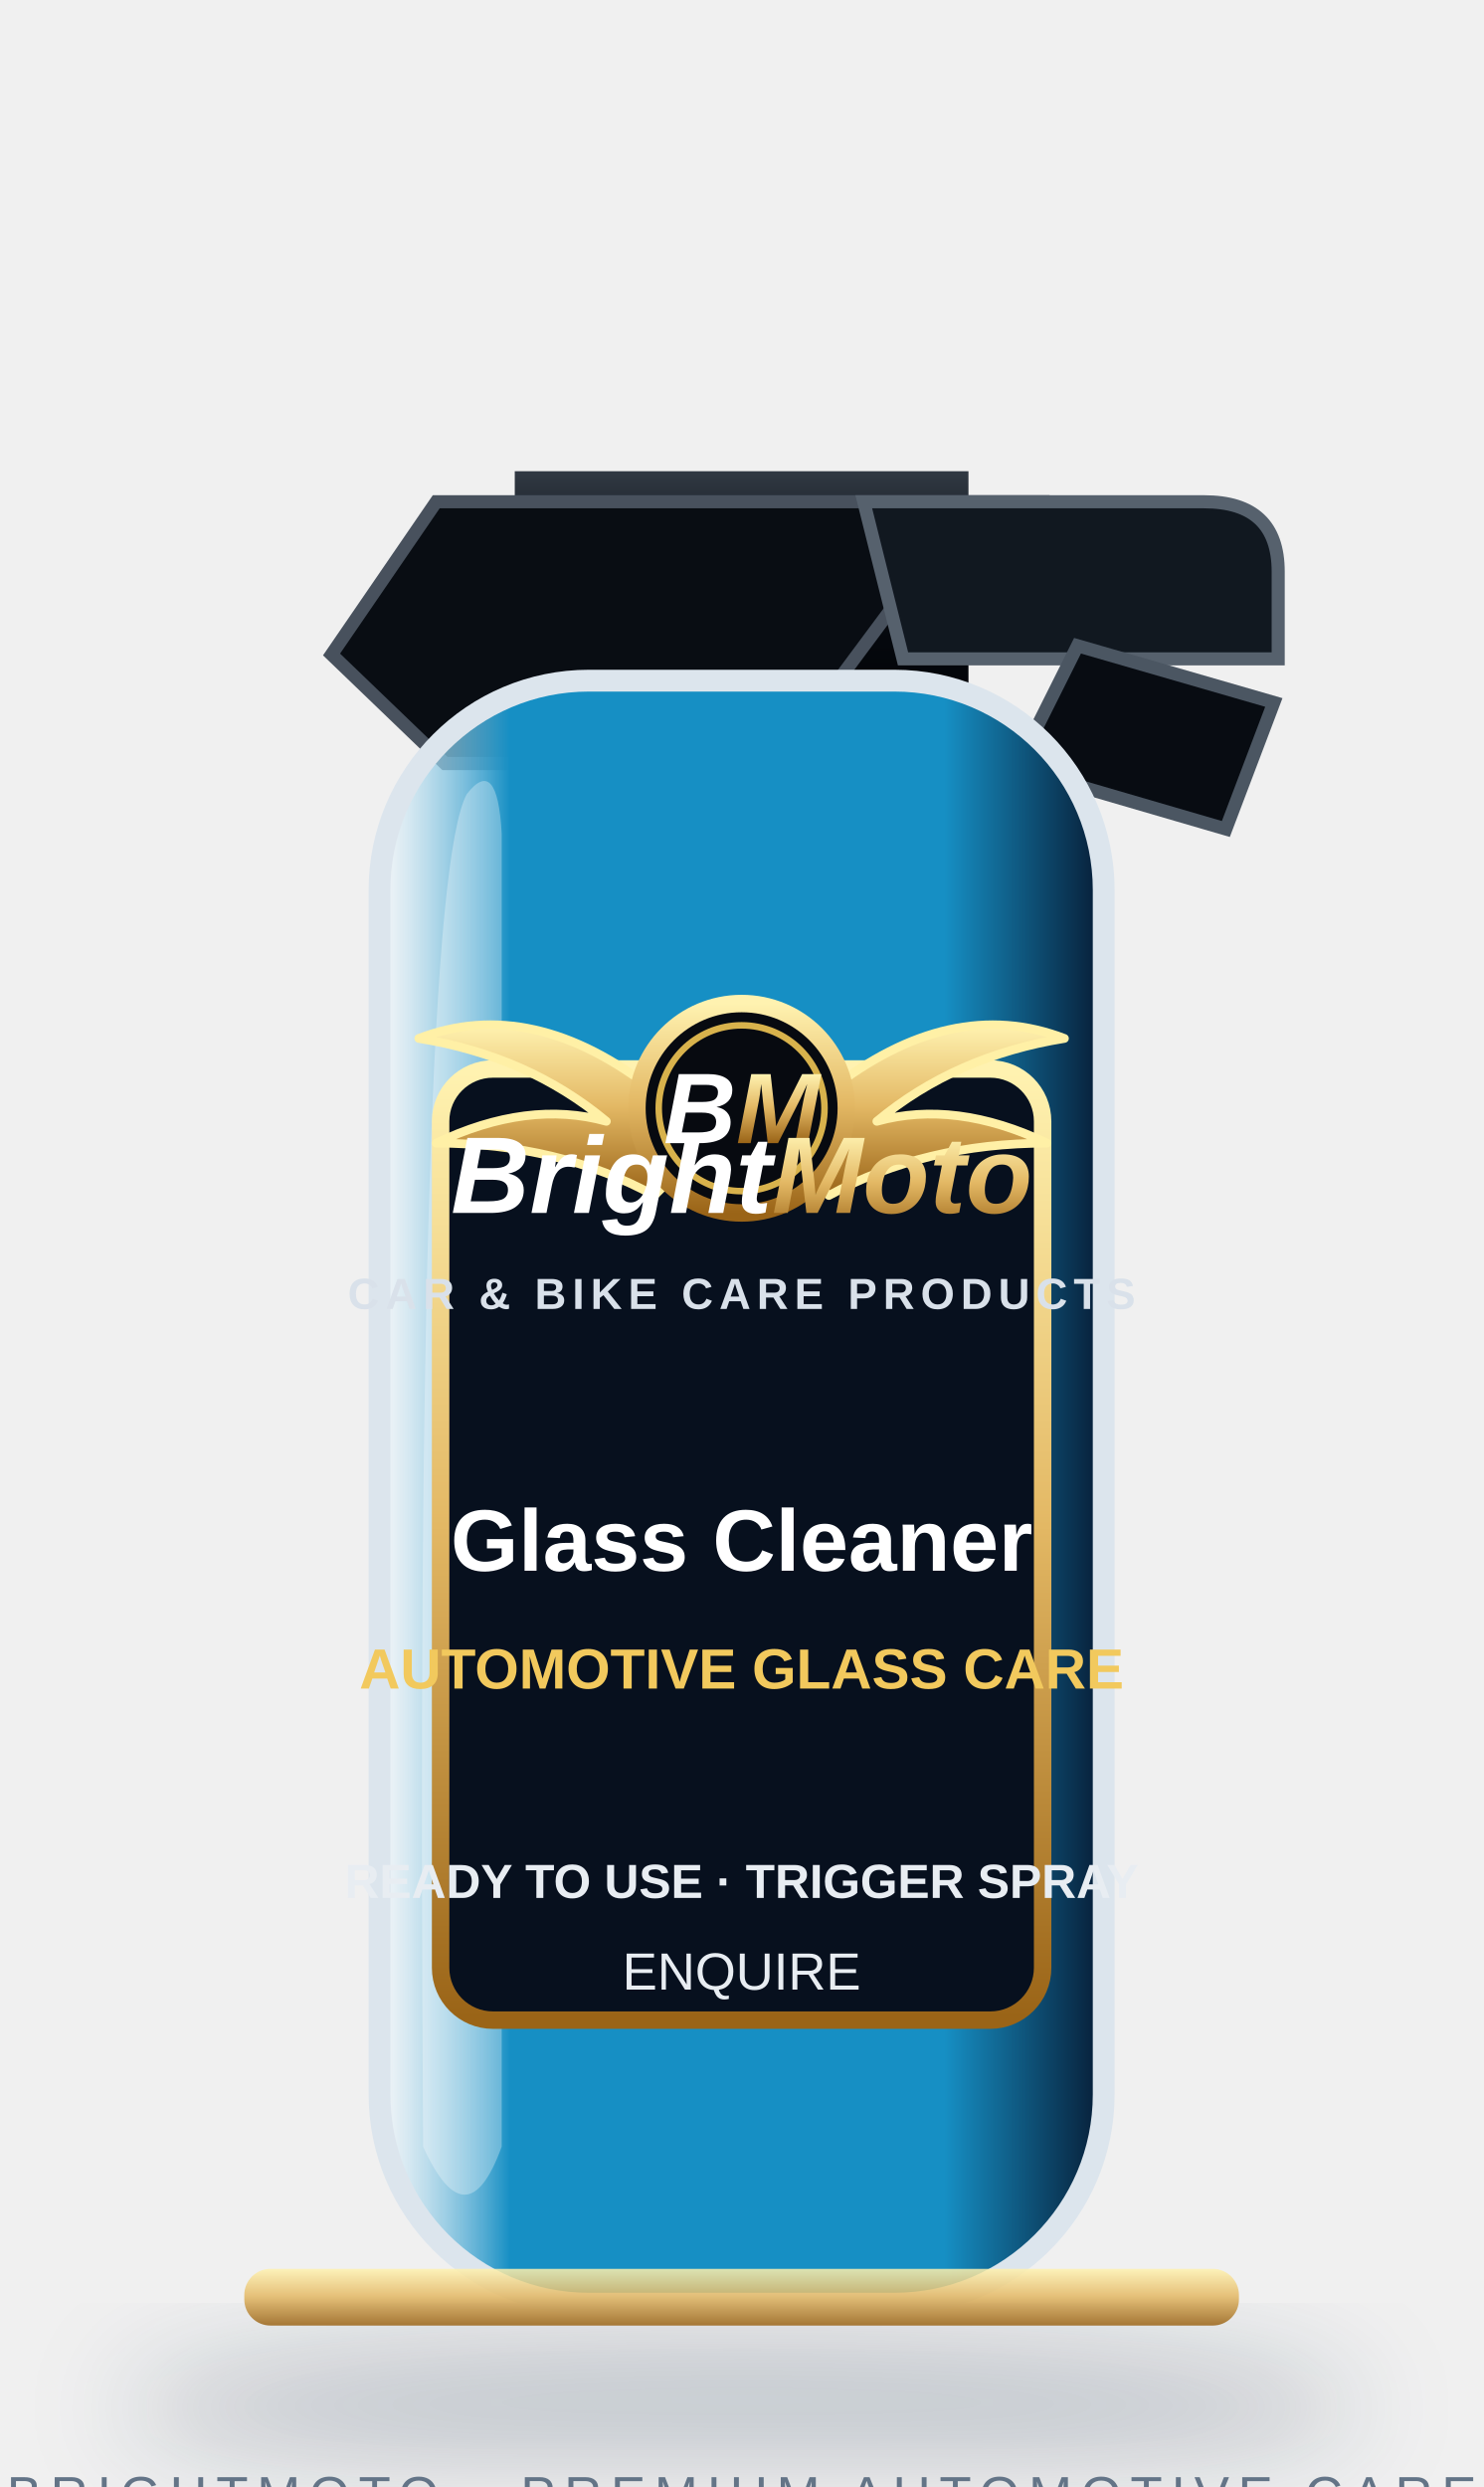
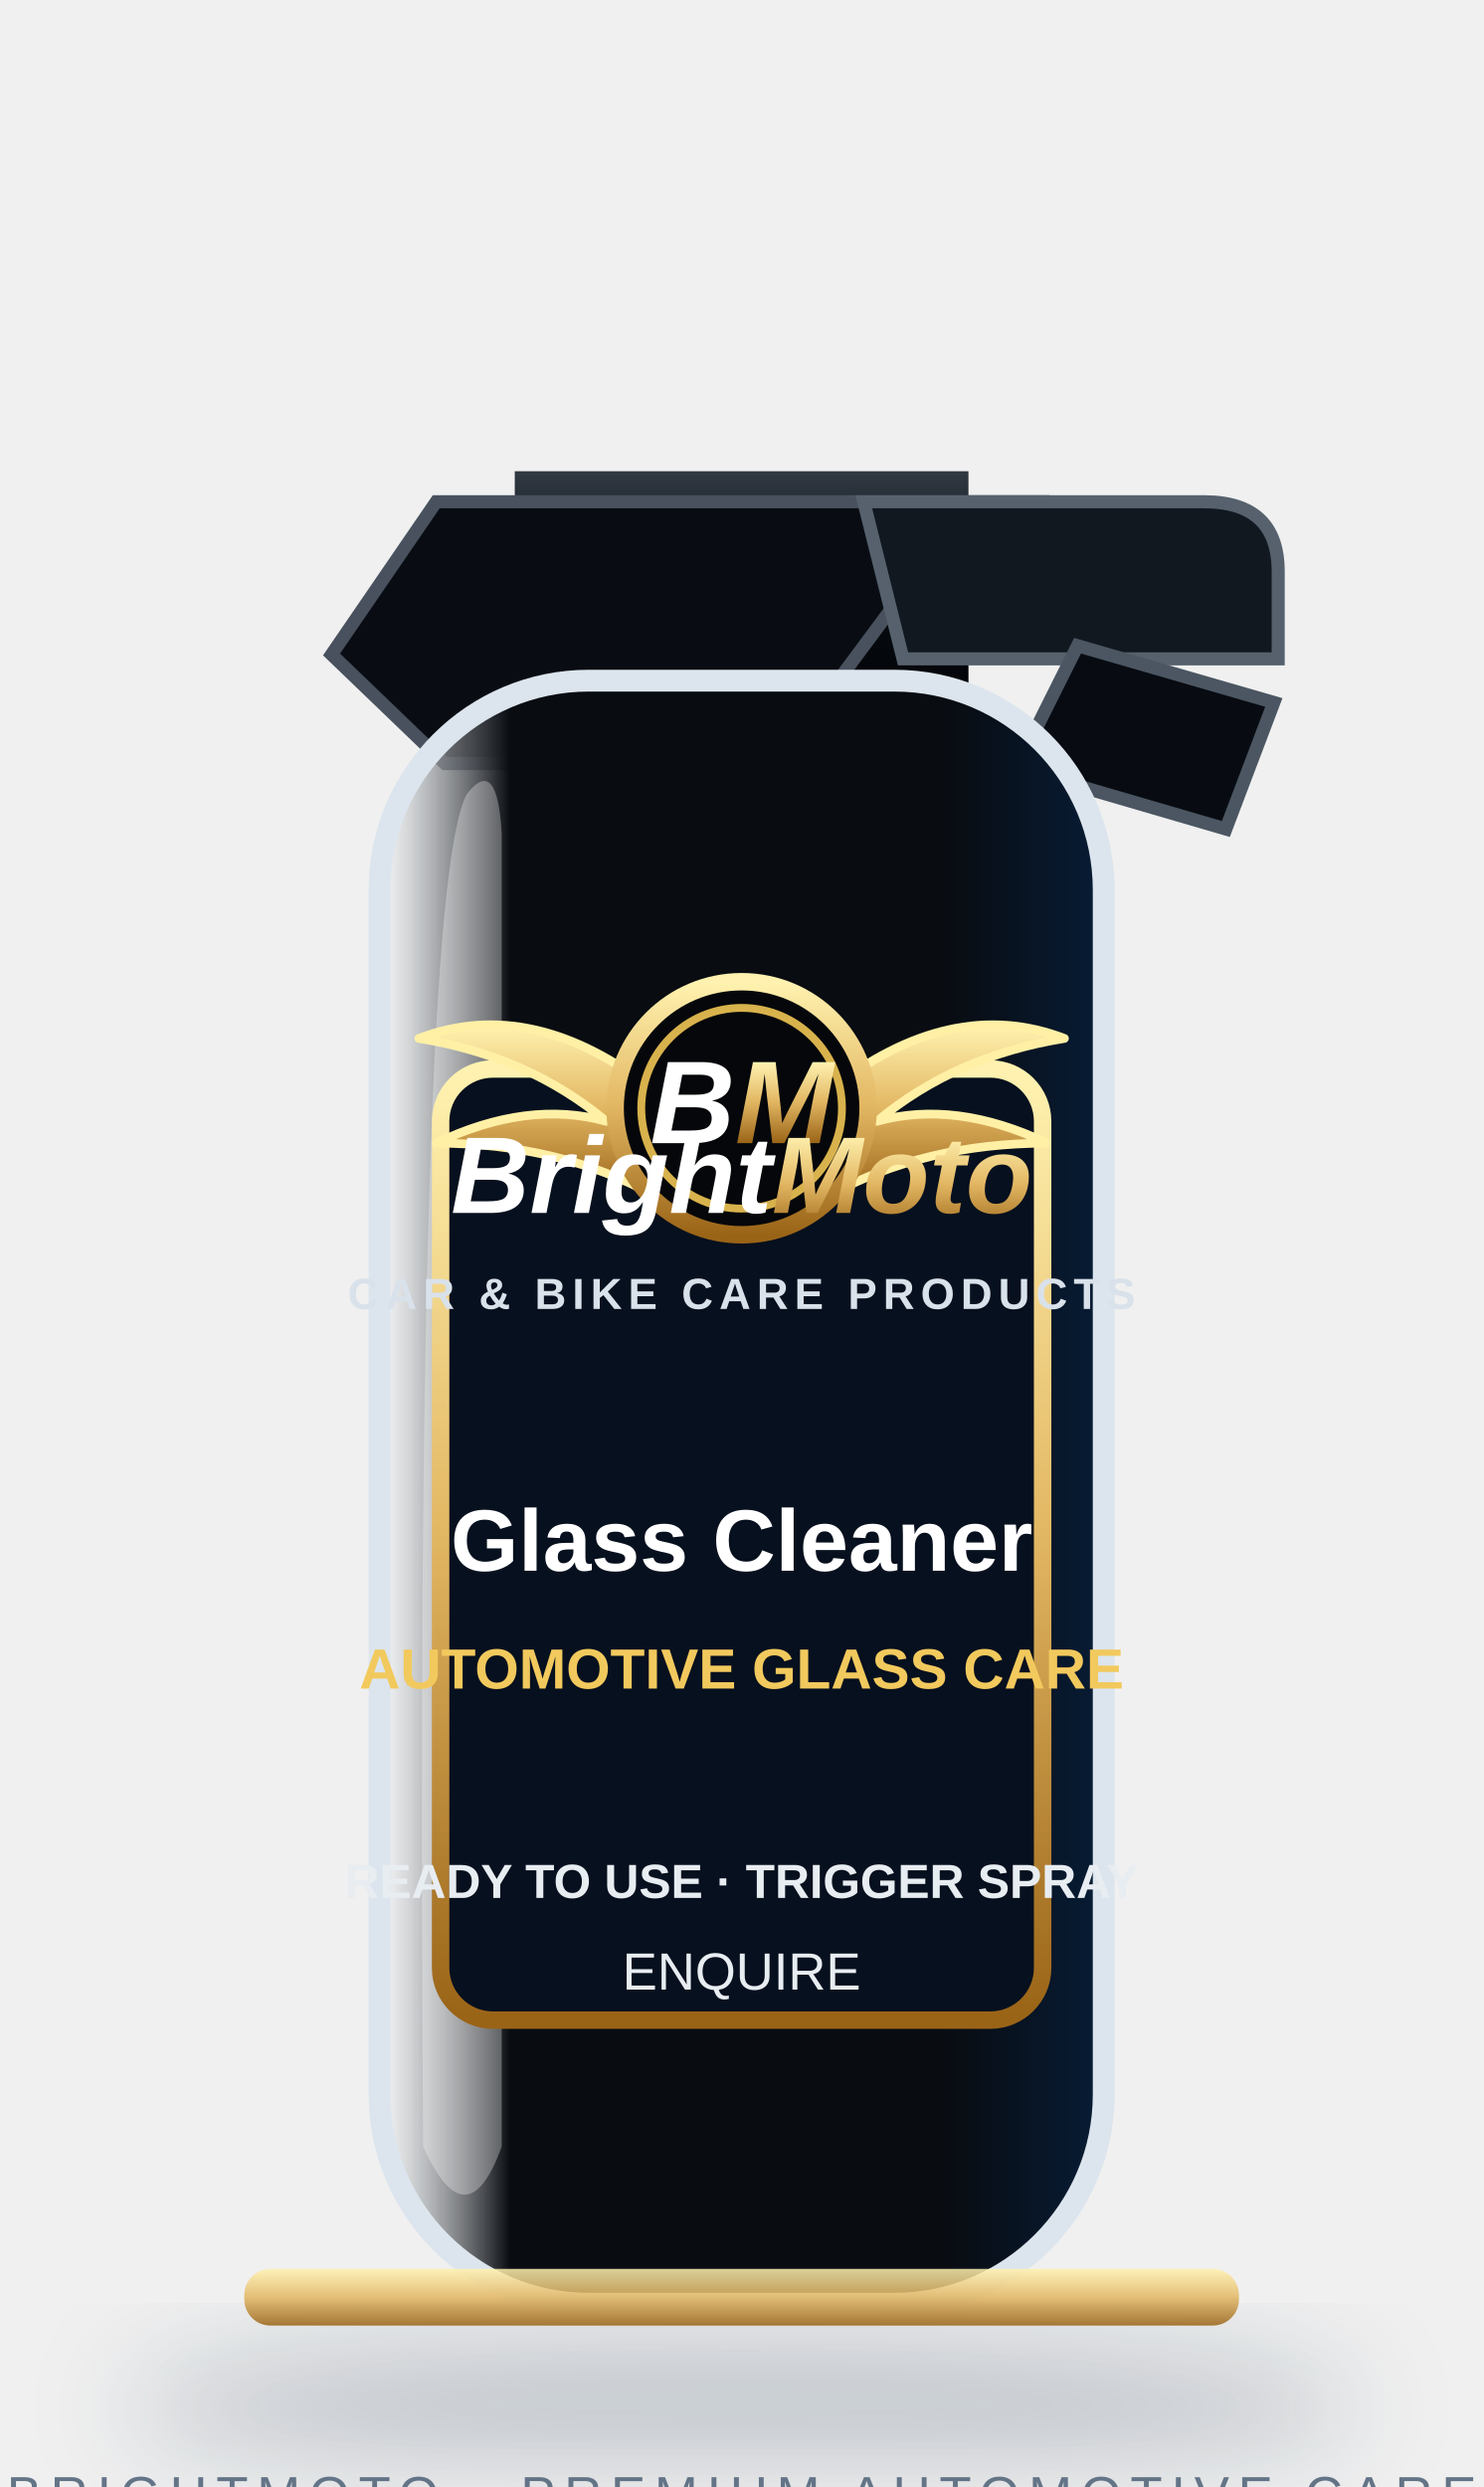
<svg xmlns="http://www.w3.org/2000/svg" viewBox="90 20 340 570" role="img" aria-label="BrightMoto Glass Cleaner RTU trigger spray bottle product pack">
  <defs>
    <linearGradient id="can" x1="0" x2="1">
      <stop stop-color="#070a0f" />
      <stop offset=".18" stop-color="#343a43" />
      <stop offset=".42" stop-color="#080b10" />
      <stop offset=".78" stop-color="#20252d" />
      <stop offset="1" stop-color="#05070a" />
    </linearGradient>
    <linearGradient id="cap" x2="0" y2="1">
      <stop stop-color="#313943" />
      <stop offset=".5" stop-color="#080c12" />
      <stop offset="1" stop-color="#020408" />
    </linearGradient>
    <linearGradient id="gold" x2="0" y2="1">
      <stop stop-color="#fff2b0" />
      <stop offset=".48" stop-color="#e3b864" />
      <stop offset="1" stop-color="#9a6417" />
    </linearGradient>
    <linearGradient id="body" x2="1">
      <stop stop-color="#f9fcff" stop-opacity=".55" />
-       <stop offset=".18" stop-color="#168fc4" />
-       <stop offset=".78" stop-color="#168fc4" />
+       <stop offset=".18" stop-color="#090c11" />
+       <stop offset=".78" stop-color="#090c11" />
      <stop offset="1" stop-color="#071c35" />
    </linearGradient>
    <filter id="shadow">
      <feGaussianBlur stdDeviation="12" />
    </filter>
  </defs>
  <ellipse cx="260" cy="572" rx="142" ry="20" fill="#0a2745" opacity=".18" filter="url(#shadow)" />
  <path d="M208 128h104v52h-104z" fill="url(#cap)" />
  <path d="M190 135h140l28 25h-64l-26 35h-76l-26-25z" fill="#090d13" stroke="#48515d" stroke-width="3" />
  <path d="M288 135h78q17 0 17 16v20h-86z" fill="#111820" stroke="#56616d" stroke-width="3" />
  <path d="M337 168l45 13-11 29-48-14z" fill="#080c12" stroke="#4b5662" stroke-width="3" />
  <rect x="177" y="176" width="166" height="372" rx="48" fill="url(#body)" stroke="#dce5ed" stroke-width="5" />
  <path d="M197 202q-12 22 -10 310q10 22 18 0V211q-1 -18 -8 -9" fill="#fff" opacity=".3" />
  <rect x="191" y="265" width="138" height="218" rx="12" fill="#07101e" stroke="url(#gold)" stroke-width="4" />
  <g transform="translate(260 274)" stroke-linejoin="round">
    <path d="M-20 -4Q-48 -26 -74 -16Q-49 -12 -31 3Q-49 -2 -70 8Q-42 8 -20 20L-10 10Z M20 -4Q48 -26 74 -16Q49 -12 31 3Q49 -2 70 8Q42 8 20 20L10 10Z" fill="url(#gold)" stroke="#fff0a6" stroke-width="2" />
-     <circle r="24" fill="#070a10" stroke="url(#gold)" stroke-width="4" />
-     <circle r="19" fill="none" stroke="#d8b24c" stroke-width="1.5" />
-     <text y="8" text-anchor="middle" font-family="Arial,sans-serif" font-size="23" font-weight="900" font-style="italic" fill="#fff">B<tspan fill="url(#gold)">M</tspan>
+     <circle r="29" fill="#05070a" stroke="url(#gold)" stroke-width="4" />
+     <circle r="23" fill="none" stroke="#d8b24c" stroke-width="1.8" />
+     <text y="8" text-anchor="middle" font-family="Arial,sans-serif" font-size="27" font-weight="900" font-style="italic" fill="#fff">B<tspan fill="url(#gold)">M</tspan>
    </text>
  </g>
  <g text-anchor="middle" font-family="Arial,sans-serif">
    <text x="260" y="298" fill="#fff" font-size="25" font-weight="900" font-style="italic">Bright<tspan fill="url(#gold)">Moto</tspan>
    </text>
    <text x="260" y="320" fill="#d9e1ea" font-size="10" letter-spacing="1.4" font-weight="700">CAR &amp; BIKE CARE PRODUCTS</text>
    <path d="M205 338h110" stroke="url(#gold)" stroke-width="3" />
    <text x="260" y="380" fill="#fff" font-size="20" font-weight="900">Glass Cleaner</text>
    <text x="260" y="407" fill="#f2c95d" font-size="13" font-weight="700">AUTOMOTIVE GLASS CARE</text>
    <text x="260" y="455" fill="#e8edf2" font-size="11" font-weight="600">READY TO USE · TRIGGER SPRAY</text>
    <text x="260" y="476" fill="#e8edf2" font-size="12">ENQUIRE</text>
  </g>
  <rect x="146" y="540" width="228" height="13" rx="6" fill="url(#gold)" opacity=".85" />
  <text x="260" y="596" text-anchor="middle" font-family="Arial,sans-serif" font-size="12" fill="#637487" letter-spacing="2">BRIGHTMOTO · PREMIUM AUTOMOTIVE CARE</text>
</svg>
